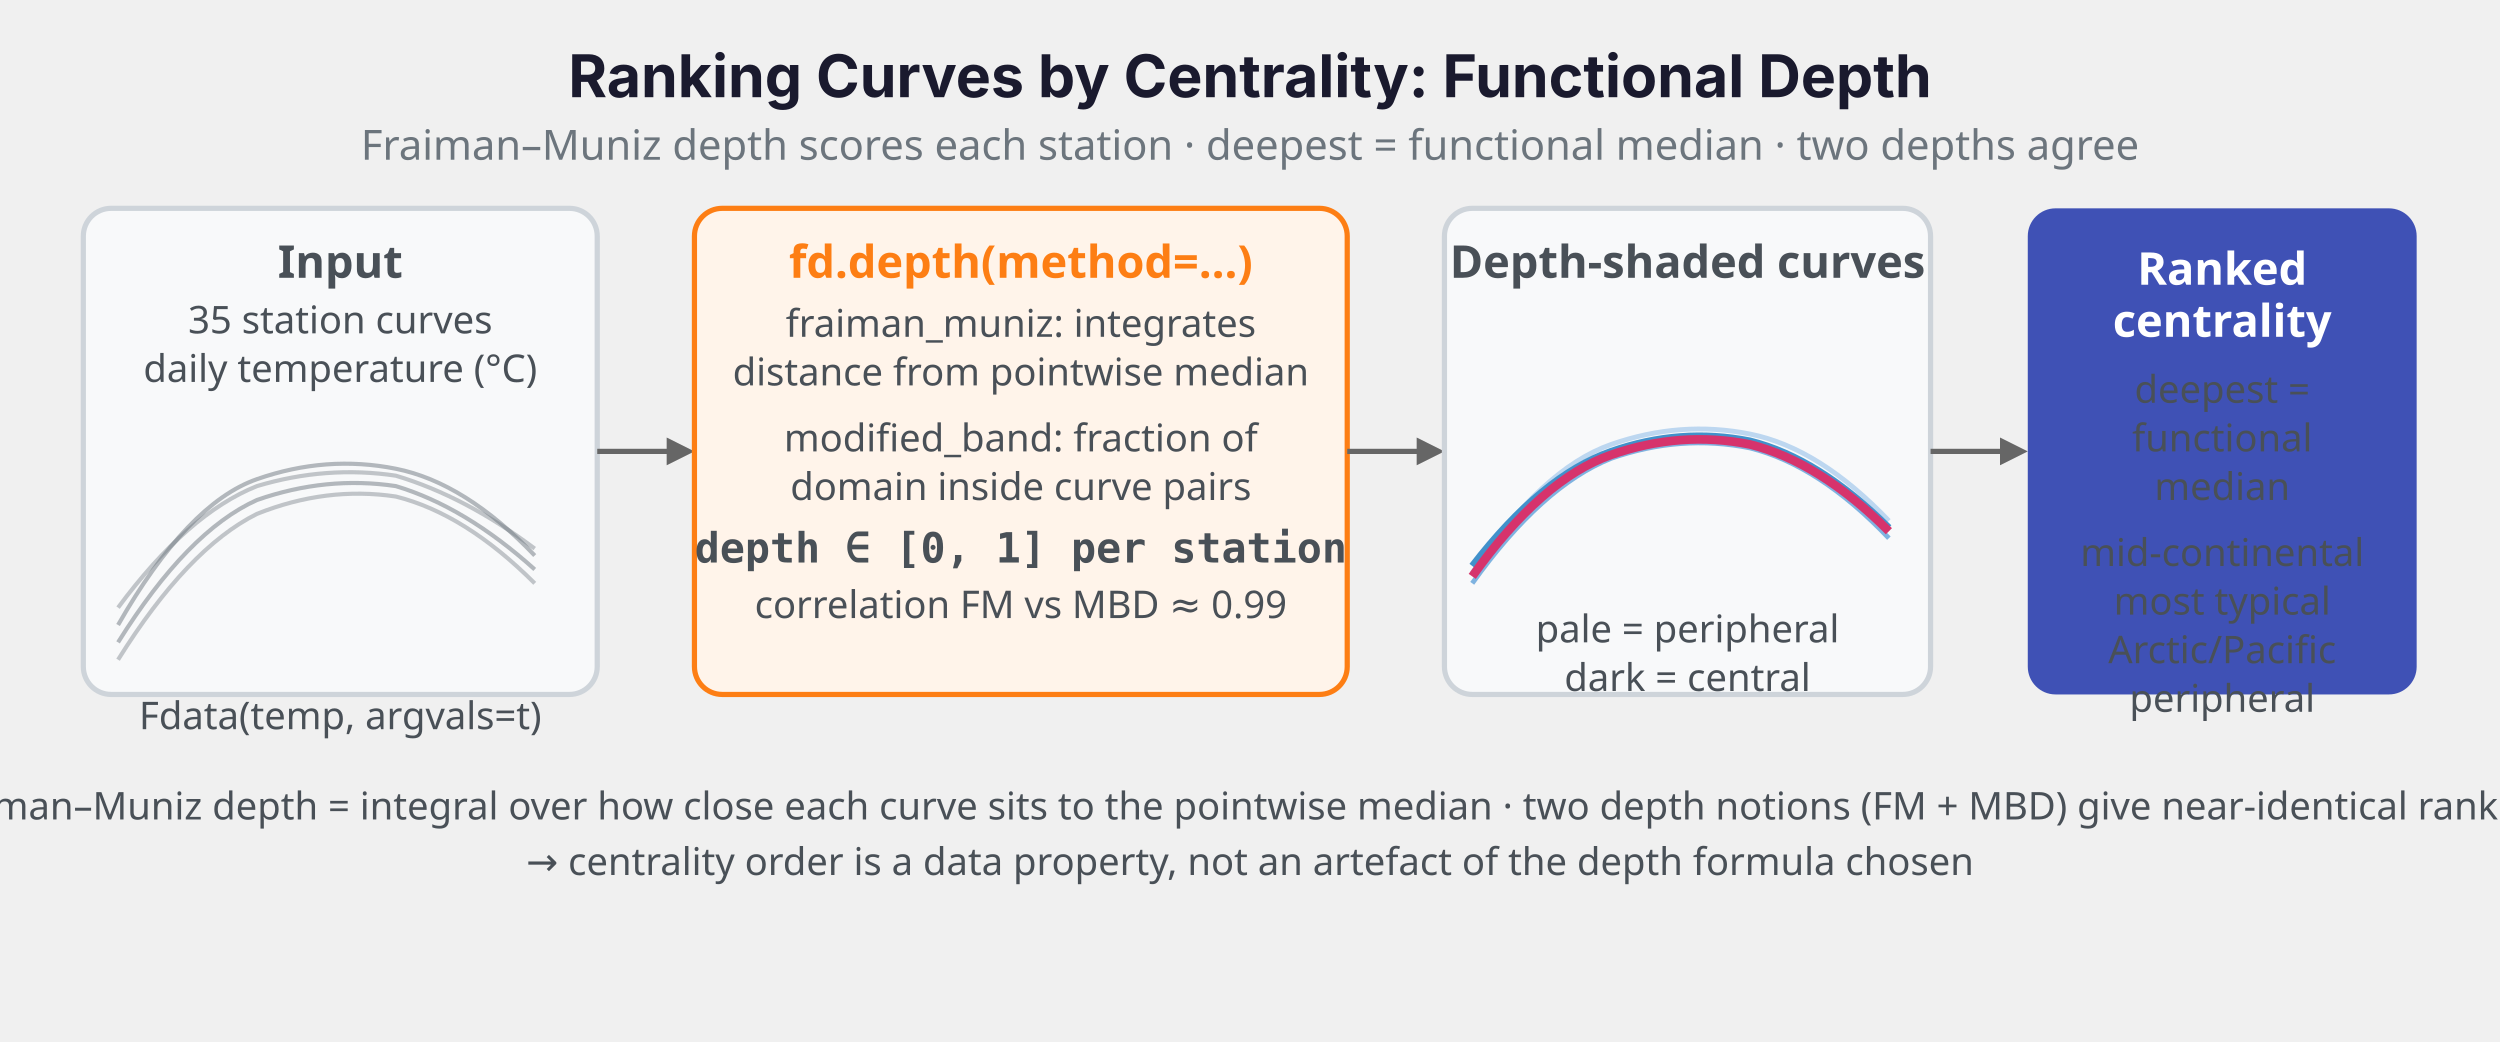
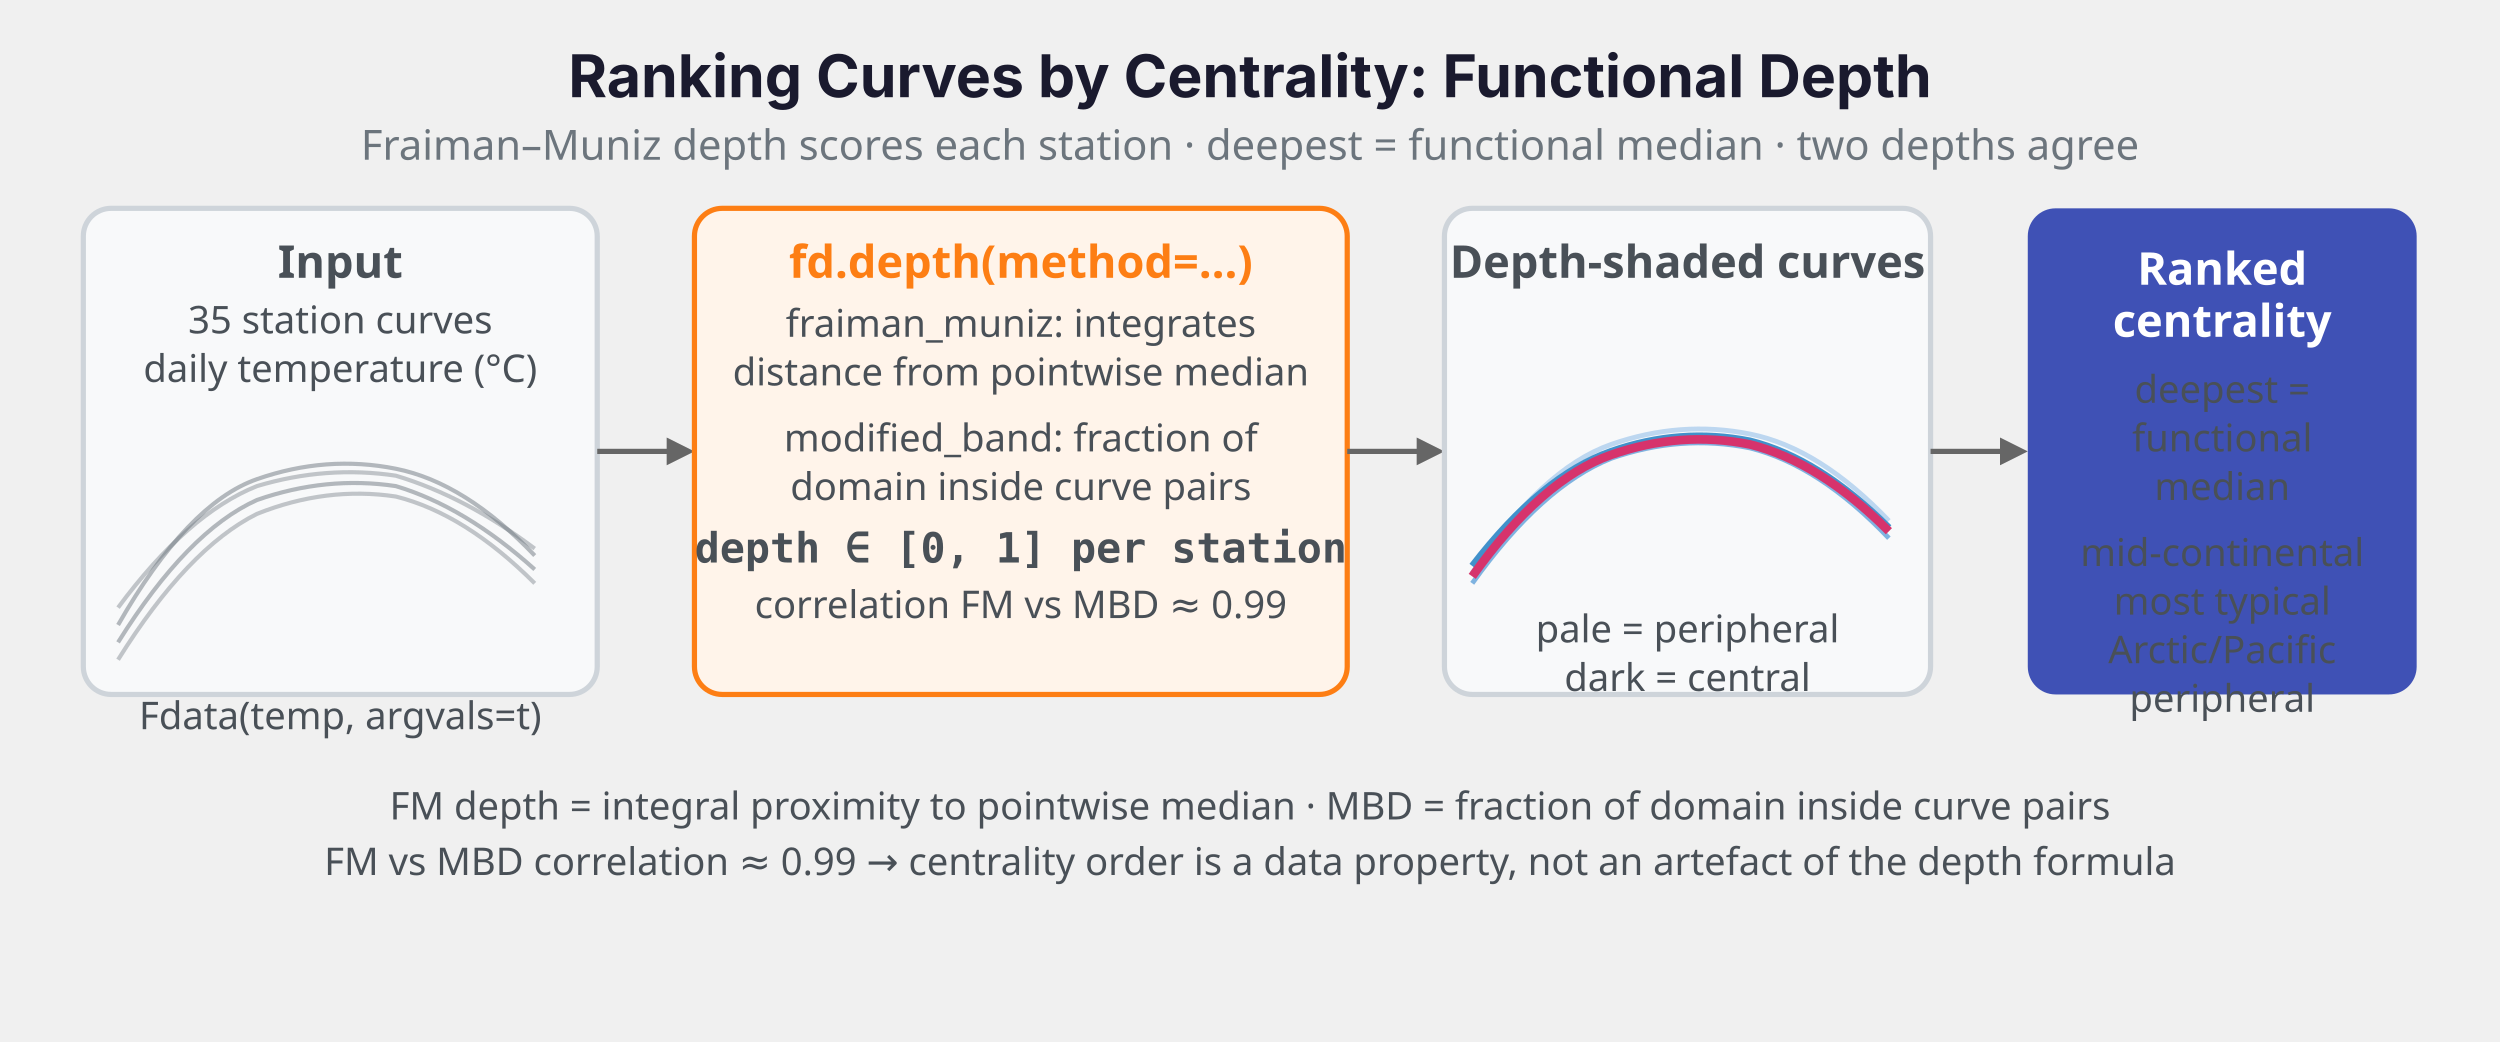
<svg xmlns="http://www.w3.org/2000/svg" viewBox="0 0 720 300" fill="none" role="img" aria-label="Ranking Curves by Centrality with Functional Depth — Fraiman-Muniz and modified band depth ordering">
  <style>
    .ttl{font:700 17px system-ui,-apple-system,sans-serif;fill:#1a1a2e}
    .sub{font:400 12px system-ui,sans-serif;fill:#6c757d}
    .lab{font:700 13px system-ui,sans-serif}
    .sm{font:400 11px system-ui,sans-serif;fill:#495057}
    .mono{font:600 12px ui-monospace,monospace}
  </style>
  <text class="ttl" x="360" y="28" text-anchor="middle">Ranking Curves by Centrality: Functional Depth</text>
  <text class="sub" x="360" y="46" text-anchor="middle">Fraiman–Muniz depth scores each station · deepest = functional median · two depths agree</text>
  <rect x="24" y="60" width="148" height="140" rx="8" fill="#f8f9fa" stroke="#ced4da" stroke-width="1.5" />
  <text class="lab" x="98" y="80" text-anchor="middle" fill="#495057">Input</text>
  <text class="sm" x="98" y="96" text-anchor="middle">35 station curves</text>
  <text class="sm" x="98" y="110" text-anchor="middle">daily temperature (°C)</text>
  <path d="M34 180 Q 54 145 74 138 Q 94 131 114 135 Q 134 139 154 160" stroke="#6c757d" stroke-width="1.2" fill="none" opacity="0.5" />
  <path d="M34 190 Q 54 158 74 148 Q 94 140 114 143 Q 134 148 154 168" stroke="#6c757d" stroke-width="1.2" fill="none" opacity="0.4" />
  <path d="M34 175 Q 54 148 74 140 Q 94 134 114 137 Q 134 143 154 158" stroke="#6c757d" stroke-width="1.2" fill="none" opacity="0.4" />
  <path d="M34 185 Q 54 153 74 144 Q 94 137 114 140 Q 134 146 154 164" stroke="#6c757d" stroke-width="1.2" fill="none" opacity="0.5" />
  <text class="sm" x="98" y="210" text-anchor="middle">Fdata(temp, argvals=t)</text>
  <line x1="172" y1="130" x2="196" y2="130" stroke="#666" stroke-width="1.5" />
  <polygon points="192,126 200,130 192,134" fill="#666" />
  <rect x="200" y="60" width="188" height="140" rx="8" fill="#fff4ea" stroke="#fd7e14" stroke-width="1.5" />
  <text class="lab" x="294" y="80" text-anchor="middle" fill="#fd7e14">fd.depth(method=...)</text>
  <text class="sm" x="294" y="97" text-anchor="middle">fraiman_muniz: integrates</text>
  <text class="sm" x="294" y="111" text-anchor="middle">distance from pointwise median</text>
  <text class="sm" x="294" y="130" text-anchor="middle">modified_band: fraction of</text>
  <text class="sm" x="294" y="144" text-anchor="middle">domain inside curve pairs</text>
  <text class="mono" x="294" y="162" text-anchor="middle" fill="#495057">depth ∈ [0, 1] per station</text>
  <text class="sm" x="294" y="178" text-anchor="middle">correlation FM vs MBD ≈ 0.99</text>
  <line x1="388" y1="130" x2="412" y2="130" stroke="#666" stroke-width="1.5" />
  <polygon points="408,126 416,130 408,134" fill="#666" />
  <rect x="416" y="60" width="140" height="140" rx="8" fill="#f8f9fa" stroke="#ced4da" stroke-width="1.5" />
  <text class="lab" x="486" y="80" text-anchor="middle" fill="#495057">Depth-shaded curves</text>
  <path d="M424 165 Q 444 135 464 128 Q 484 121 504 125 Q 524 129 544 150" stroke="#bdd7f0" stroke-width="1.4" fill="none" />
  <path d="M424 168 Q 444 140 464 132 Q 484 125 504 129 Q 524 134 544 155" stroke="#7fb3e0" stroke-width="1.4" fill="none" />
  <path d="M424 163 Q 444 137 464 130 Q 484 123 504 127 Q 524 132 544 152" stroke="#4191cb" stroke-width="2.0" fill="none" />
  <path d="M424 166 Q 444 138 464 131 Q 484 124 504 128 Q 524 133 544 153" stroke="#d6336c" stroke-width="2.5" fill="none" />
  <text class="sm" x="486" y="185" text-anchor="middle">pale = peripheral</text>
  <text class="sm" x="486" y="199" text-anchor="middle">dark = central</text>
  <line x1="556" y1="130" x2="580" y2="130" stroke="#666" stroke-width="1.5" />
  <polygon points="576,126 584,130 576,134" fill="#666" />
  <rect x="584" y="60" width="112" height="140" rx="8" fill="#3f51b5" stroke="none" />
  <text class="lab" x="640" y="82" text-anchor="middle" fill="white">Ranked</text>
  <text class="lab" x="640" y="97" text-anchor="middle" fill="white">centrality</text>
  <text class="sm" x="640" y="116" text-anchor="middle" fill="#e8ecff">deepest =</text>
  <text class="sm" x="640" y="130" text-anchor="middle" fill="#e8ecff">functional</text>
  <text class="sm" x="640" y="144" text-anchor="middle" fill="#e8ecff">median</text>
  <text class="sm" x="640" y="163" text-anchor="middle" fill="#FFD700">mid-continental</text>
  <text class="sm" x="640" y="177" text-anchor="middle" fill="#FFD700">most typical</text>
  <text class="sm" x="640" y="191" text-anchor="middle" fill="#e8ecff">Arctic/Pacific</text>
  <text class="sm" x="640" y="205" text-anchor="middle" fill="#e8ecff">peripheral</text>
-   <text class="sm" x="360" y="236" text-anchor="middle">Fraiman–Muniz depth = integral over how close each curve sits to the pointwise median · two depth notions (FM + MBD) give near-identical rankings</text>
-   <text class="sm" x="360" y="252" text-anchor="middle">→ centrality order is a data property, not an artefact of the depth formula chosen</text>
+   <text class="sm" x="360" y="236" text-anchor="middle">FM depth = integral proximity to pointwise median · MBD = fraction of domain inside curve pairs</text>
+   <text class="sm" x="360" y="252" text-anchor="middle">FM vs MBD correlation ≈ 0.99 → centrality order is a data property, not an artefact of the depth formula</text>
</svg>
